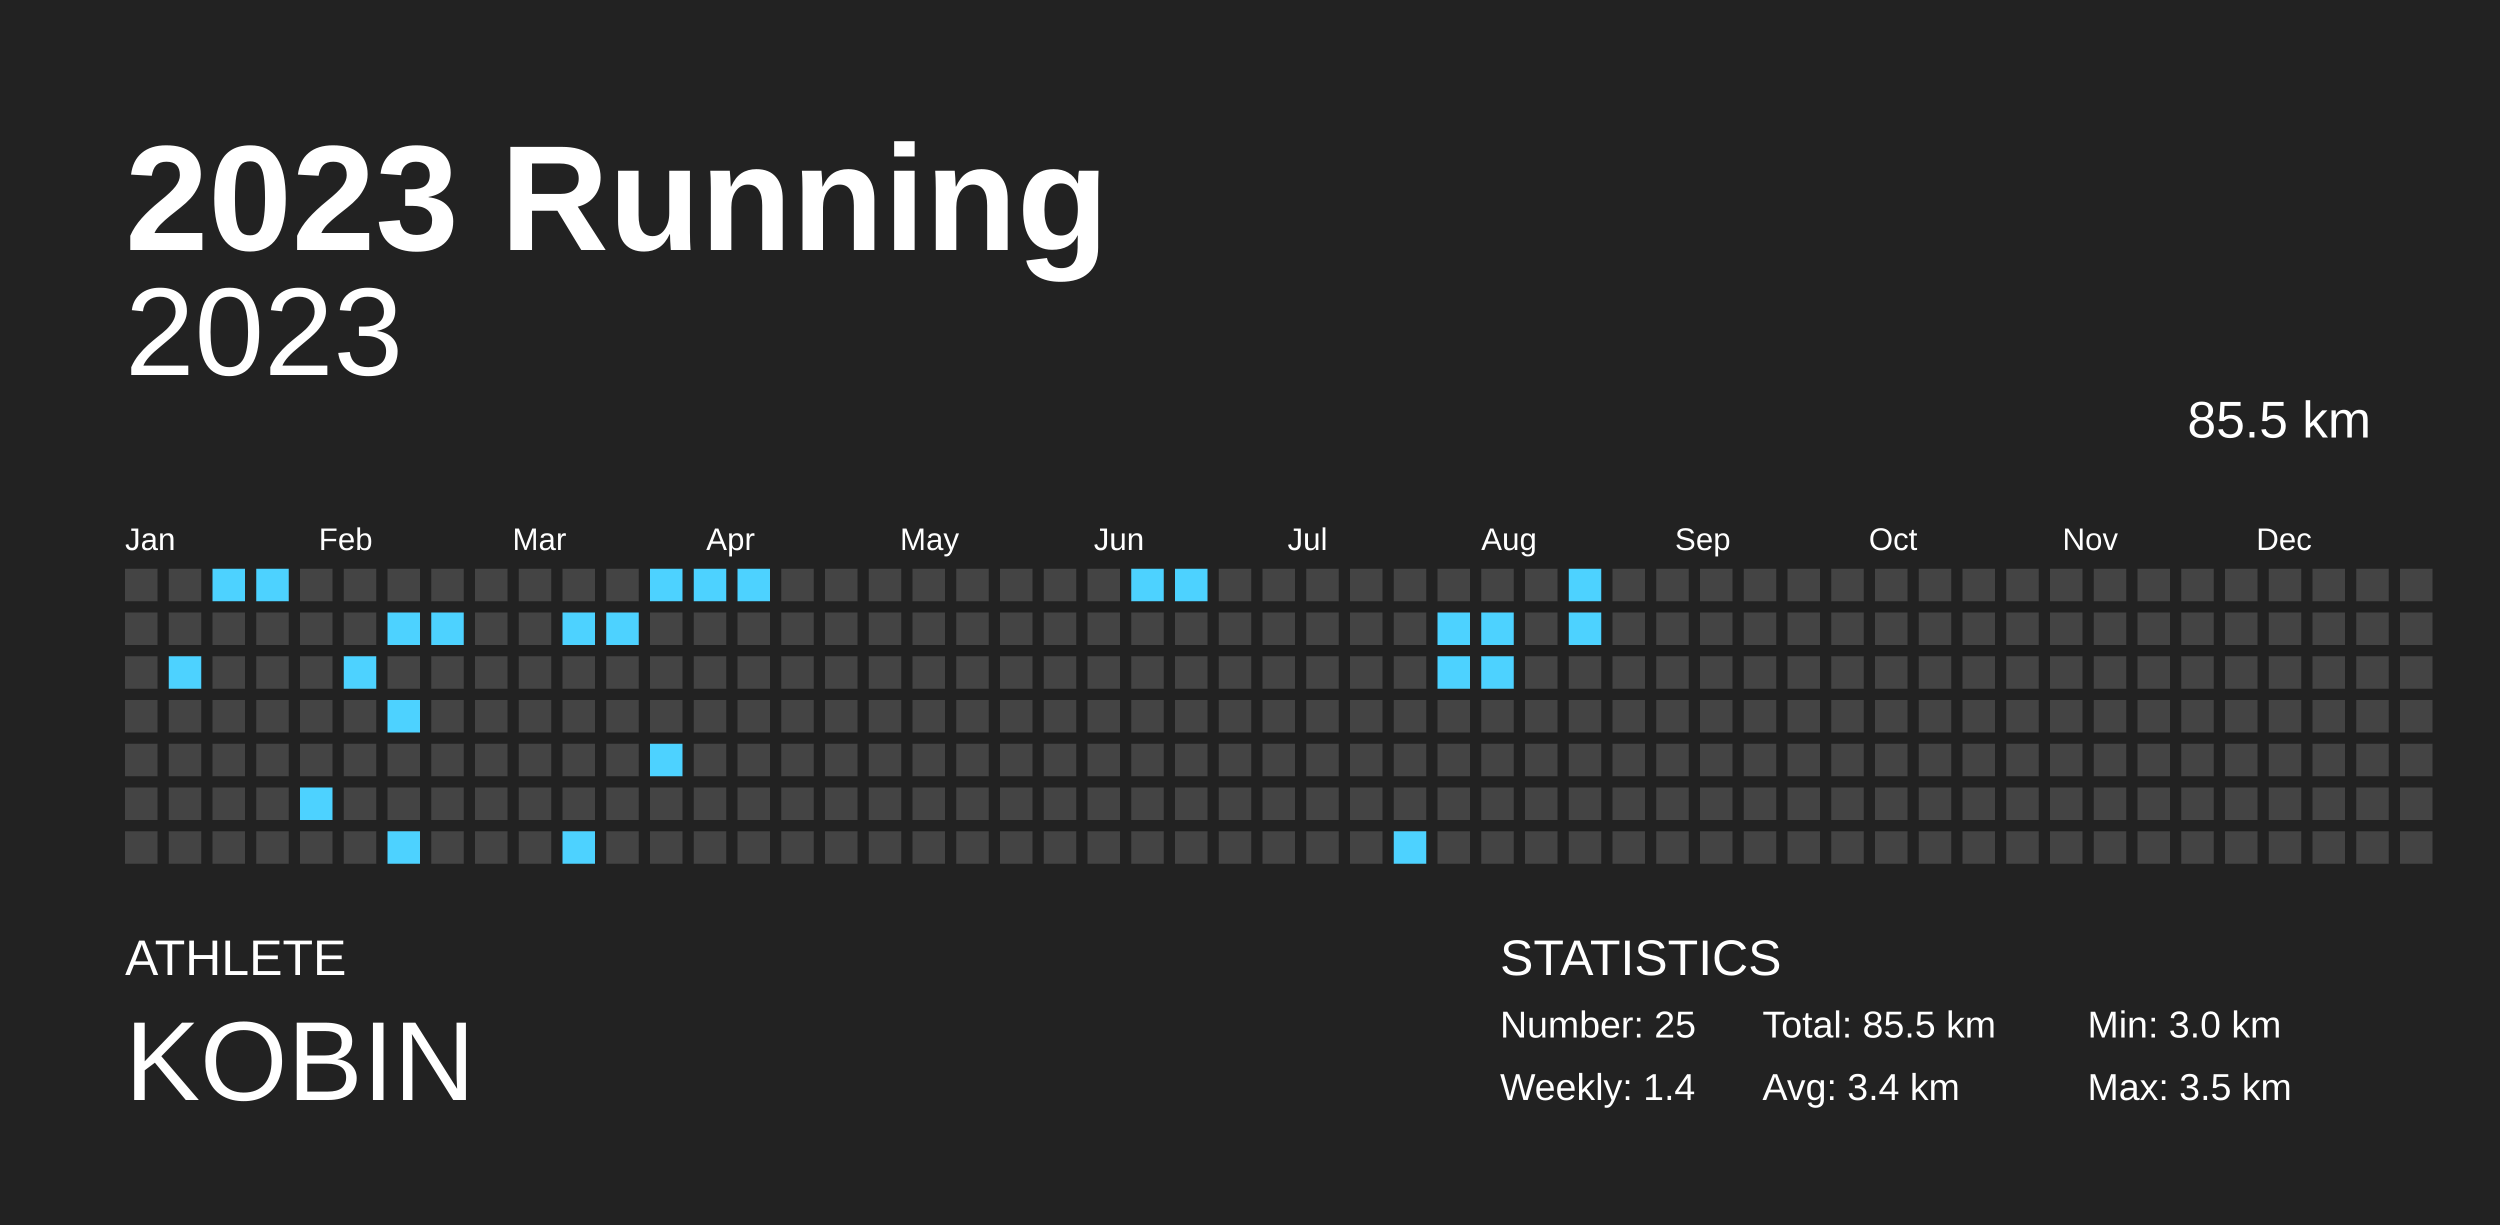
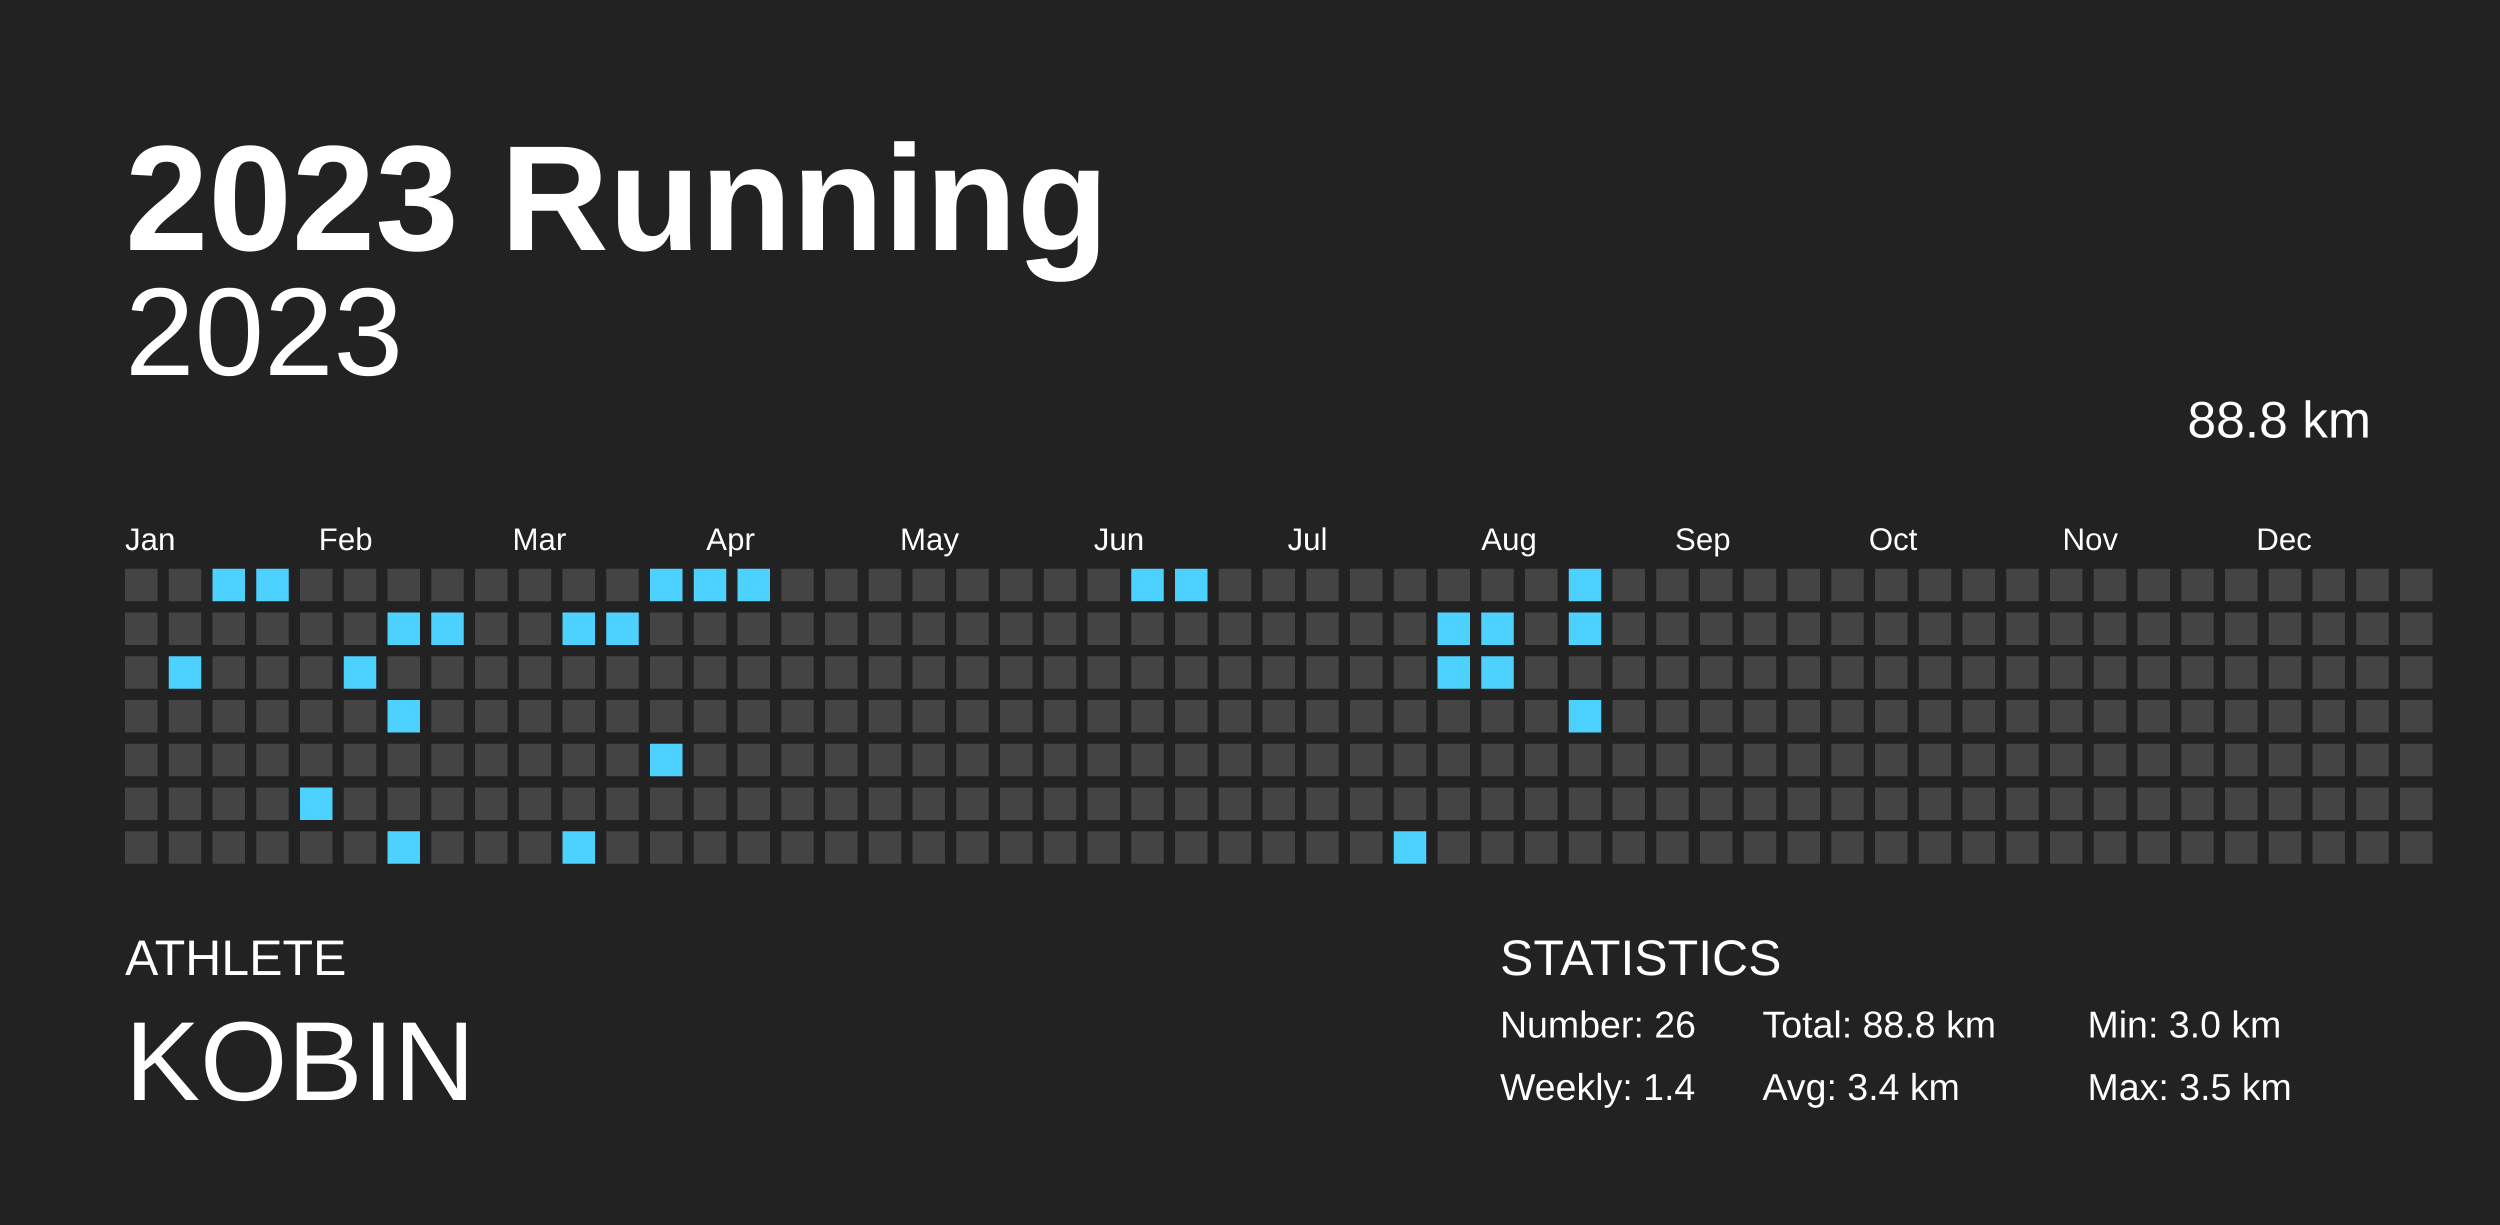
<svg xmlns="http://www.w3.org/2000/svg" baseProfile="full" height="98mm" version="1.1" viewBox="0,0,200,98" width="200mm">
  <defs />
  <rect fill="#222222" height="98" width="200" x="0" y="0" />
  <text fill="#FFFFFF" style="font-size:12px; font-family:Arial; font-weight:bold;" x="10" y="20">2023 Running</text>
  <text fill="#FFFFFF" style="font-size:4px; font-family:Arial" x="10" y="78">ATHLETE</text>
  <text fill="#FFFFFF" style="font-size:9px; font-family:Arial" x="10" y="88">KOBIN</text>
  <text fill="#FFFFFF" style="font-size:4px; font-family:Arial" x="120" y="78">STATISTICS</text>
-   <text fill="#FFFFFF" style="font-size:3px; font-family:Arial" x="120" y="83">Number: 25</text>
+   <text fill="#FFFFFF" style="font-size:3px; font-family:Arial" x="120" y="83">Number: 26</text>
  <text fill="#FFFFFF" style="font-size:3px; font-family:Arial" x="120" y="88">Weekly: 1.4</text>
-   <text fill="#FFFFFF" style="font-size:3px; font-family:Arial" x="141" y="83">Total: 85.5 km</text>
+   <text fill="#FFFFFF" style="font-size:3px; font-family:Arial" x="141" y="83">Total: 88.8 km</text>
  <text fill="#FFFFFF" style="font-size:3px; font-family:Arial" x="141" y="88">Avg: 3.4 km</text>
  <text fill="#FFFFFF" style="font-size:3px; font-family:Arial" x="167" y="83">Min: 3.0 km</text>
  <text fill="#FFFFFF" style="font-size:3px; font-family:Arial" x="167" y="88">Max: 3.5 km</text>
  <text alignment-baseline="hanging" fill="#FFFFFF" style="font-size:10.0px; font-family:Arial;" x="10" y="30">2023</text>
-   <text alignment-baseline="hanging" fill="#FFFFFF" style="font-size:4.125px; font-family:Arial;" x="175" y="35">85.5 km</text>
+   <text alignment-baseline="hanging" fill="#FFFFFF" style="font-size:4.125px; font-family:Arial;" x="175" y="35">88.8 km</text>
  <text fill="#FFFFFF" style="font-size:2.5px; font-family:Arial" x="10.0" y="44">Jan</text>
  <text fill="#FFFFFF" style="font-size:2.5px; font-family:Arial" x="25.5" y="44">Feb</text>
  <text fill="#FFFFFF" style="font-size:2.5px; font-family:Arial" x="41.0" y="44">Mar</text>
  <text fill="#FFFFFF" style="font-size:2.5px; font-family:Arial" x="56.5" y="44">Apr</text>
  <text fill="#FFFFFF" style="font-size:2.5px; font-family:Arial" x="72.0" y="44">May</text>
  <text fill="#FFFFFF" style="font-size:2.5px; font-family:Arial" x="87.5" y="44">Jun</text>
  <text fill="#FFFFFF" style="font-size:2.5px; font-family:Arial" x="103.0" y="44">Jul</text>
  <text fill="#FFFFFF" style="font-size:2.5px; font-family:Arial" x="118.5" y="44">Aug</text>
  <text fill="#FFFFFF" style="font-size:2.5px; font-family:Arial" x="134.0" y="44">Sep</text>
  <text fill="#FFFFFF" style="font-size:2.5px; font-family:Arial" x="149.5" y="44">Oct</text>
  <text fill="#FFFFFF" style="font-size:2.5px; font-family:Arial" x="165.0" y="44">Nov</text>
  <text fill="#FFFFFF" style="font-size:2.5px; font-family:Arial" x="180.5" y="44">Dec</text>
  <rect fill="#444444" height="2.6" width="2.6" x="10.0" y="45.5" />
  <rect fill="#444444" height="2.6" width="2.6" x="10.0" y="49.0" />
  <rect fill="#444444" height="2.6" width="2.6" x="10.0" y="52.5" />
  <rect fill="#444444" height="2.6" width="2.6" x="10.0" y="56.0" />
  <rect fill="#444444" height="2.6" width="2.6" x="10.0" y="59.5" />
  <rect fill="#444444" height="2.6" width="2.6" x="10.0" y="63.0" />
  <rect fill="#444444" height="2.6" width="2.6" x="10.0" y="66.5" />
  <rect fill="#444444" height="2.6" width="2.6" x="13.5" y="45.5" />
  <rect fill="#444444" height="2.6" width="2.6" x="13.5" y="49.0" />
  <rect fill="#4dd2ff" height="2.6" width="2.6" x="13.5" y="52.5" />
  <rect fill="#444444" height="2.6" width="2.6" x="13.5" y="56.0" />
  <rect fill="#444444" height="2.6" width="2.6" x="13.5" y="59.5" />
  <rect fill="#444444" height="2.6" width="2.6" x="13.5" y="63.0" />
  <rect fill="#444444" height="2.6" width="2.6" x="13.5" y="66.5" />
  <rect fill="#4dd2ff" height="2.6" width="2.6" x="17.0" y="45.5" />
  <rect fill="#444444" height="2.6" width="2.6" x="17.0" y="49.0" />
  <rect fill="#444444" height="2.6" width="2.6" x="17.0" y="52.5" />
  <rect fill="#444444" height="2.6" width="2.6" x="17.0" y="56.0" />
  <rect fill="#444444" height="2.6" width="2.6" x="17.0" y="59.5" />
  <rect fill="#444444" height="2.6" width="2.6" x="17.0" y="63.0" />
  <rect fill="#444444" height="2.6" width="2.6" x="17.0" y="66.5" />
  <rect fill="#4dd2ff" height="2.6" width="2.6" x="20.5" y="45.5" />
  <rect fill="#444444" height="2.6" width="2.6" x="20.5" y="49.0" />
  <rect fill="#444444" height="2.6" width="2.6" x="20.5" y="52.5" />
  <rect fill="#444444" height="2.6" width="2.6" x="20.5" y="56.0" />
  <rect fill="#444444" height="2.6" width="2.6" x="20.5" y="59.5" />
  <rect fill="#444444" height="2.6" width="2.6" x="20.5" y="63.0" />
  <rect fill="#444444" height="2.6" width="2.6" x="20.5" y="66.5" />
  <rect fill="#444444" height="2.6" width="2.6" x="24.0" y="45.5" />
  <rect fill="#444444" height="2.6" width="2.6" x="24.0" y="49.0" />
  <rect fill="#444444" height="2.6" width="2.6" x="24.0" y="52.5" />
  <rect fill="#444444" height="2.6" width="2.6" x="24.0" y="56.0" />
  <rect fill="#444444" height="2.6" width="2.6" x="24.0" y="59.5" />
  <rect fill="#4dd2ff" height="2.6" width="2.6" x="24.0" y="63.0" />
  <rect fill="#444444" height="2.6" width="2.6" x="24.0" y="66.5" />
  <rect fill="#444444" height="2.6" width="2.6" x="27.5" y="45.5" />
  <rect fill="#444444" height="2.6" width="2.6" x="27.5" y="49.0" />
  <rect fill="#4dd2ff" height="2.6" width="2.6" x="27.5" y="52.5" />
  <rect fill="#444444" height="2.6" width="2.6" x="27.5" y="56.0" />
  <rect fill="#444444" height="2.6" width="2.6" x="27.5" y="59.5" />
  <rect fill="#444444" height="2.6" width="2.6" x="27.5" y="63.0" />
  <rect fill="#444444" height="2.6" width="2.6" x="27.5" y="66.5" />
  <rect fill="#444444" height="2.6" width="2.6" x="31.0" y="45.5" />
  <rect fill="#4dd2ff" height="2.6" width="2.6" x="31.0" y="49.0" />
  <rect fill="#444444" height="2.6" width="2.6" x="31.0" y="52.5" />
  <rect fill="#4dd2ff" height="2.6" width="2.6" x="31.0" y="56.0" />
  <rect fill="#444444" height="2.6" width="2.6" x="31.0" y="59.5" />
  <rect fill="#444444" height="2.6" width="2.6" x="31.0" y="63.0" />
  <rect fill="#4dd2ff" height="2.6" width="2.6" x="31.0" y="66.5" />
  <rect fill="#444444" height="2.6" width="2.6" x="34.5" y="45.5" />
  <rect fill="#4dd2ff" height="2.6" width="2.6" x="34.5" y="49.0" />
  <rect fill="#444444" height="2.6" width="2.6" x="34.5" y="52.5" />
  <rect fill="#444444" height="2.6" width="2.6" x="34.5" y="56.0" />
  <rect fill="#444444" height="2.6" width="2.6" x="34.5" y="59.5" />
  <rect fill="#444444" height="2.6" width="2.6" x="34.5" y="63.0" />
  <rect fill="#444444" height="2.6" width="2.6" x="34.5" y="66.5" />
  <rect fill="#444444" height="2.6" width="2.6" x="38.0" y="45.5" />
  <rect fill="#444444" height="2.6" width="2.6" x="38.0" y="49.0" />
  <rect fill="#444444" height="2.6" width="2.6" x="38.0" y="52.5" />
  <rect fill="#444444" height="2.6" width="2.6" x="38.0" y="56.0" />
  <rect fill="#444444" height="2.6" width="2.6" x="38.0" y="59.5" />
  <rect fill="#444444" height="2.6" width="2.6" x="38.0" y="63.0" />
  <rect fill="#444444" height="2.6" width="2.6" x="38.0" y="66.5" />
  <rect fill="#444444" height="2.6" width="2.6" x="41.5" y="45.5" />
  <rect fill="#444444" height="2.6" width="2.6" x="41.5" y="49.0" />
  <rect fill="#444444" height="2.6" width="2.6" x="41.5" y="52.5" />
  <rect fill="#444444" height="2.6" width="2.6" x="41.5" y="56.0" />
  <rect fill="#444444" height="2.6" width="2.6" x="41.5" y="59.5" />
  <rect fill="#444444" height="2.6" width="2.6" x="41.5" y="63.0" />
  <rect fill="#444444" height="2.6" width="2.6" x="41.5" y="66.5" />
  <rect fill="#444444" height="2.6" width="2.6" x="45.0" y="45.5" />
  <rect fill="#4dd2ff" height="2.6" width="2.6" x="45.0" y="49.0" />
  <rect fill="#444444" height="2.6" width="2.6" x="45.0" y="52.5" />
  <rect fill="#444444" height="2.6" width="2.6" x="45.0" y="56.0" />
  <rect fill="#444444" height="2.6" width="2.6" x="45.0" y="59.5" />
  <rect fill="#444444" height="2.6" width="2.6" x="45.0" y="63.0" />
  <rect fill="#4dd2ff" height="2.6" width="2.6" x="45.0" y="66.5" />
  <rect fill="#444444" height="2.6" width="2.6" x="48.5" y="45.5" />
  <rect fill="#4dd2ff" height="2.6" width="2.6" x="48.5" y="49.0" />
  <rect fill="#444444" height="2.6" width="2.6" x="48.5" y="52.5" />
  <rect fill="#444444" height="2.6" width="2.6" x="48.5" y="56.0" />
  <rect fill="#444444" height="2.6" width="2.6" x="48.5" y="59.5" />
  <rect fill="#444444" height="2.6" width="2.6" x="48.5" y="63.0" />
  <rect fill="#444444" height="2.6" width="2.6" x="48.5" y="66.5" />
  <rect fill="#4dd2ff" height="2.6" width="2.6" x="52.0" y="45.5" />
  <rect fill="#444444" height="2.6" width="2.6" x="52.0" y="49.0" />
  <rect fill="#444444" height="2.6" width="2.6" x="52.0" y="52.5" />
  <rect fill="#444444" height="2.6" width="2.6" x="52.0" y="56.0" />
  <rect fill="#4dd2ff" height="2.6" width="2.6" x="52.0" y="59.5" />
  <rect fill="#444444" height="2.6" width="2.6" x="52.0" y="63.0" />
  <rect fill="#444444" height="2.6" width="2.6" x="52.0" y="66.5" />
  <rect fill="#4dd2ff" height="2.6" width="2.6" x="55.5" y="45.5" />
  <rect fill="#444444" height="2.6" width="2.6" x="55.5" y="49.0" />
  <rect fill="#444444" height="2.6" width="2.6" x="55.5" y="52.5" />
  <rect fill="#444444" height="2.6" width="2.6" x="55.5" y="56.0" />
  <rect fill="#444444" height="2.6" width="2.6" x="55.5" y="59.5" />
  <rect fill="#444444" height="2.6" width="2.6" x="55.5" y="63.0" />
  <rect fill="#444444" height="2.6" width="2.6" x="55.5" y="66.5" />
  <rect fill="#4dd2ff" height="2.6" width="2.6" x="59.0" y="45.5" />
  <rect fill="#444444" height="2.6" width="2.6" x="59.0" y="49.0" />
  <rect fill="#444444" height="2.6" width="2.6" x="59.0" y="52.5" />
  <rect fill="#444444" height="2.6" width="2.6" x="59.0" y="56.0" />
  <rect fill="#444444" height="2.6" width="2.6" x="59.0" y="59.5" />
  <rect fill="#444444" height="2.6" width="2.6" x="59.0" y="63.0" />
  <rect fill="#444444" height="2.6" width="2.6" x="59.0" y="66.5" />
  <rect fill="#444444" height="2.6" width="2.6" x="62.5" y="45.5" />
  <rect fill="#444444" height="2.6" width="2.6" x="62.5" y="49.0" />
  <rect fill="#444444" height="2.6" width="2.6" x="62.5" y="52.5" />
  <rect fill="#444444" height="2.6" width="2.6" x="62.5" y="56.0" />
  <rect fill="#444444" height="2.6" width="2.6" x="62.5" y="59.5" />
  <rect fill="#444444" height="2.6" width="2.6" x="62.5" y="63.0" />
  <rect fill="#444444" height="2.6" width="2.6" x="62.5" y="66.5" />
  <rect fill="#444444" height="2.6" width="2.6" x="66.0" y="45.5" />
  <rect fill="#444444" height="2.6" width="2.6" x="66.0" y="49.0" />
  <rect fill="#444444" height="2.6" width="2.6" x="66.0" y="52.5" />
  <rect fill="#444444" height="2.6" width="2.6" x="66.0" y="56.0" />
  <rect fill="#444444" height="2.6" width="2.6" x="66.0" y="59.5" />
  <rect fill="#444444" height="2.6" width="2.6" x="66.0" y="63.0" />
  <rect fill="#444444" height="2.6" width="2.6" x="66.0" y="66.5" />
  <rect fill="#444444" height="2.6" width="2.6" x="69.5" y="45.5" />
  <rect fill="#444444" height="2.6" width="2.6" x="69.5" y="49.0" />
  <rect fill="#444444" height="2.6" width="2.6" x="69.5" y="52.5" />
  <rect fill="#444444" height="2.6" width="2.6" x="69.5" y="56.0" />
  <rect fill="#444444" height="2.6" width="2.6" x="69.5" y="59.5" />
  <rect fill="#444444" height="2.6" width="2.6" x="69.5" y="63.0" />
  <rect fill="#444444" height="2.6" width="2.6" x="69.5" y="66.5" />
  <rect fill="#444444" height="2.6" width="2.6" x="73.0" y="45.5" />
  <rect fill="#444444" height="2.6" width="2.6" x="73.0" y="49.0" />
  <rect fill="#444444" height="2.6" width="2.6" x="73.0" y="52.5" />
  <rect fill="#444444" height="2.6" width="2.6" x="73.0" y="56.0" />
  <rect fill="#444444" height="2.6" width="2.6" x="73.0" y="59.5" />
  <rect fill="#444444" height="2.6" width="2.6" x="73.0" y="63.0" />
  <rect fill="#444444" height="2.6" width="2.6" x="73.0" y="66.5" />
  <rect fill="#444444" height="2.6" width="2.6" x="76.5" y="45.5" />
  <rect fill="#444444" height="2.6" width="2.6" x="76.5" y="49.0" />
  <rect fill="#444444" height="2.6" width="2.6" x="76.5" y="52.5" />
  <rect fill="#444444" height="2.6" width="2.6" x="76.5" y="56.0" />
  <rect fill="#444444" height="2.6" width="2.6" x="76.5" y="59.5" />
  <rect fill="#444444" height="2.6" width="2.6" x="76.5" y="63.0" />
  <rect fill="#444444" height="2.6" width="2.6" x="76.5" y="66.5" />
  <rect fill="#444444" height="2.6" width="2.6" x="80.0" y="45.5" />
  <rect fill="#444444" height="2.6" width="2.6" x="80.0" y="49.0" />
  <rect fill="#444444" height="2.6" width="2.6" x="80.0" y="52.5" />
  <rect fill="#444444" height="2.6" width="2.6" x="80.0" y="56.0" />
  <rect fill="#444444" height="2.6" width="2.6" x="80.0" y="59.5" />
  <rect fill="#444444" height="2.6" width="2.6" x="80.0" y="63.0" />
  <rect fill="#444444" height="2.6" width="2.6" x="80.0" y="66.5" />
  <rect fill="#444444" height="2.6" width="2.6" x="83.5" y="45.5" />
  <rect fill="#444444" height="2.6" width="2.6" x="83.5" y="49.0" />
  <rect fill="#444444" height="2.6" width="2.6" x="83.5" y="52.5" />
  <rect fill="#444444" height="2.6" width="2.6" x="83.5" y="56.0" />
  <rect fill="#444444" height="2.6" width="2.6" x="83.5" y="59.5" />
  <rect fill="#444444" height="2.6" width="2.6" x="83.5" y="63.0" />
  <rect fill="#444444" height="2.6" width="2.6" x="83.5" y="66.5" />
  <rect fill="#444444" height="2.6" width="2.6" x="87.0" y="45.5" />
  <rect fill="#444444" height="2.6" width="2.6" x="87.0" y="49.0" />
  <rect fill="#444444" height="2.6" width="2.6" x="87.0" y="52.5" />
  <rect fill="#444444" height="2.6" width="2.6" x="87.0" y="56.0" />
  <rect fill="#444444" height="2.6" width="2.6" x="87.0" y="59.5" />
  <rect fill="#444444" height="2.6" width="2.6" x="87.0" y="63.0" />
  <rect fill="#444444" height="2.6" width="2.6" x="87.0" y="66.5" />
  <rect fill="#4dd2ff" height="2.6" width="2.6" x="90.5" y="45.5" />
  <rect fill="#444444" height="2.6" width="2.6" x="90.5" y="49.0" />
  <rect fill="#444444" height="2.6" width="2.6" x="90.5" y="52.5" />
  <rect fill="#444444" height="2.6" width="2.6" x="90.5" y="56.0" />
  <rect fill="#444444" height="2.6" width="2.6" x="90.5" y="59.5" />
  <rect fill="#444444" height="2.6" width="2.6" x="90.5" y="63.0" />
  <rect fill="#444444" height="2.6" width="2.6" x="90.5" y="66.5" />
  <rect fill="#4dd2ff" height="2.6" width="2.6" x="94.0" y="45.5" />
  <rect fill="#444444" height="2.6" width="2.6" x="94.0" y="49.0" />
  <rect fill="#444444" height="2.6" width="2.6" x="94.0" y="52.5" />
  <rect fill="#444444" height="2.6" width="2.6" x="94.0" y="56.0" />
  <rect fill="#444444" height="2.6" width="2.6" x="94.0" y="59.5" />
  <rect fill="#444444" height="2.6" width="2.6" x="94.0" y="63.0" />
  <rect fill="#444444" height="2.6" width="2.6" x="94.0" y="66.5" />
  <rect fill="#444444" height="2.6" width="2.6" x="97.5" y="45.5" />
  <rect fill="#444444" height="2.6" width="2.6" x="97.5" y="49.0" />
  <rect fill="#444444" height="2.6" width="2.6" x="97.5" y="52.5" />
  <rect fill="#444444" height="2.6" width="2.6" x="97.5" y="56.0" />
  <rect fill="#444444" height="2.6" width="2.6" x="97.5" y="59.5" />
  <rect fill="#444444" height="2.6" width="2.6" x="97.5" y="63.0" />
  <rect fill="#444444" height="2.6" width="2.6" x="97.5" y="66.5" />
  <rect fill="#444444" height="2.6" width="2.6" x="101.0" y="45.5" />
  <rect fill="#444444" height="2.6" width="2.6" x="101.0" y="49.0" />
  <rect fill="#444444" height="2.6" width="2.6" x="101.0" y="52.5" />
  <rect fill="#444444" height="2.6" width="2.6" x="101.0" y="56.0" />
  <rect fill="#444444" height="2.6" width="2.6" x="101.0" y="59.5" />
  <rect fill="#444444" height="2.6" width="2.6" x="101.0" y="63.0" />
  <rect fill="#444444" height="2.6" width="2.6" x="101.0" y="66.5" />
  <rect fill="#444444" height="2.6" width="2.6" x="104.5" y="45.5" />
  <rect fill="#444444" height="2.6" width="2.6" x="104.5" y="49.0" />
  <rect fill="#444444" height="2.6" width="2.6" x="104.5" y="52.5" />
  <rect fill="#444444" height="2.6" width="2.6" x="104.5" y="56.0" />
  <rect fill="#444444" height="2.6" width="2.6" x="104.5" y="59.5" />
  <rect fill="#444444" height="2.6" width="2.6" x="104.5" y="63.0" />
  <rect fill="#444444" height="2.6" width="2.6" x="104.5" y="66.5" />
  <rect fill="#444444" height="2.6" width="2.6" x="108.0" y="45.5" />
  <rect fill="#444444" height="2.6" width="2.6" x="108.0" y="49.0" />
  <rect fill="#444444" height="2.6" width="2.6" x="108.0" y="52.5" />
  <rect fill="#444444" height="2.6" width="2.6" x="108.0" y="56.0" />
  <rect fill="#444444" height="2.6" width="2.6" x="108.0" y="59.5" />
  <rect fill="#444444" height="2.6" width="2.6" x="108.0" y="63.0" />
  <rect fill="#444444" height="2.6" width="2.6" x="108.0" y="66.5" />
  <rect fill="#444444" height="2.6" width="2.6" x="111.5" y="45.5" />
  <rect fill="#444444" height="2.6" width="2.6" x="111.5" y="49.0" />
  <rect fill="#444444" height="2.6" width="2.6" x="111.5" y="52.5" />
  <rect fill="#444444" height="2.6" width="2.6" x="111.5" y="56.0" />
  <rect fill="#444444" height="2.6" width="2.6" x="111.5" y="59.5" />
  <rect fill="#444444" height="2.6" width="2.6" x="111.5" y="63.0" />
  <rect fill="#4dd2ff" height="2.6" width="2.6" x="111.5" y="66.5" />
  <rect fill="#444444" height="2.6" width="2.6" x="115.0" y="45.5" />
  <rect fill="#4dd2ff" height="2.6" width="2.6" x="115.0" y="49.0" />
  <rect fill="#4dd2ff" height="2.6" width="2.6" x="115.0" y="52.5" />
  <rect fill="#444444" height="2.6" width="2.6" x="115.0" y="56.0" />
  <rect fill="#444444" height="2.6" width="2.6" x="115.0" y="59.5" />
  <rect fill="#444444" height="2.6" width="2.6" x="115.0" y="63.0" />
  <rect fill="#444444" height="2.6" width="2.6" x="115.0" y="66.5" />
  <rect fill="#444444" height="2.6" width="2.6" x="118.5" y="45.5" />
  <rect fill="#4dd2ff" height="2.6" width="2.6" x="118.5" y="49.0" />
  <rect fill="#4dd2ff" height="2.6" width="2.6" x="118.5" y="52.5" />
  <rect fill="#444444" height="2.6" width="2.6" x="118.5" y="56.0" />
  <rect fill="#444444" height="2.6" width="2.6" x="118.5" y="59.5" />
  <rect fill="#444444" height="2.6" width="2.6" x="118.5" y="63.0" />
  <rect fill="#444444" height="2.6" width="2.6" x="118.5" y="66.5" />
  <rect fill="#444444" height="2.6" width="2.6" x="122.0" y="45.5" />
  <rect fill="#444444" height="2.6" width="2.6" x="122.0" y="49.0" />
  <rect fill="#444444" height="2.6" width="2.6" x="122.0" y="52.5" />
  <rect fill="#444444" height="2.6" width="2.6" x="122.0" y="56.0" />
  <rect fill="#444444" height="2.6" width="2.6" x="122.0" y="59.5" />
  <rect fill="#444444" height="2.6" width="2.6" x="122.0" y="63.0" />
  <rect fill="#444444" height="2.6" width="2.6" x="122.0" y="66.5" />
  <rect fill="#4dd2ff" height="2.6" width="2.6" x="125.5" y="45.5" />
  <rect fill="#4dd2ff" height="2.6" width="2.6" x="125.5" y="49.0" />
  <rect fill="#444444" height="2.6" width="2.6" x="125.5" y="52.5" />
-   <rect fill="#444444" height="2.6" width="2.6" x="125.5" y="56.0" />
+   <rect fill="#4dd2ff" height="2.6" width="2.6" x="125.5" y="56.0" />
  <rect fill="#444444" height="2.6" width="2.6" x="125.5" y="59.5" />
  <rect fill="#444444" height="2.6" width="2.6" x="125.5" y="63.0" />
  <rect fill="#444444" height="2.6" width="2.6" x="125.5" y="66.5" />
  <rect fill="#444444" height="2.6" width="2.6" x="129.0" y="45.5" />
  <rect fill="#444444" height="2.6" width="2.6" x="129.0" y="49.0" />
  <rect fill="#444444" height="2.6" width="2.6" x="129.0" y="52.5" />
  <rect fill="#444444" height="2.6" width="2.6" x="129.0" y="56.0" />
  <rect fill="#444444" height="2.6" width="2.6" x="129.0" y="59.5" />
  <rect fill="#444444" height="2.6" width="2.6" x="129.0" y="63.0" />
  <rect fill="#444444" height="2.6" width="2.6" x="129.0" y="66.5" />
  <rect fill="#444444" height="2.6" width="2.6" x="132.5" y="45.5" />
  <rect fill="#444444" height="2.6" width="2.6" x="132.5" y="49.0" />
  <rect fill="#444444" height="2.6" width="2.6" x="132.5" y="52.5" />
  <rect fill="#444444" height="2.6" width="2.6" x="132.5" y="56.0" />
  <rect fill="#444444" height="2.6" width="2.6" x="132.5" y="59.5" />
  <rect fill="#444444" height="2.6" width="2.6" x="132.5" y="63.0" />
  <rect fill="#444444" height="2.6" width="2.6" x="132.5" y="66.5" />
  <rect fill="#444444" height="2.6" width="2.6" x="136.0" y="45.5" />
  <rect fill="#444444" height="2.6" width="2.6" x="136.0" y="49.0" />
  <rect fill="#444444" height="2.6" width="2.6" x="136.0" y="52.5" />
  <rect fill="#444444" height="2.6" width="2.6" x="136.0" y="56.0" />
  <rect fill="#444444" height="2.6" width="2.6" x="136.0" y="59.5" />
  <rect fill="#444444" height="2.6" width="2.6" x="136.0" y="63.0" />
  <rect fill="#444444" height="2.6" width="2.6" x="136.0" y="66.5" />
  <rect fill="#444444" height="2.6" width="2.6" x="139.5" y="45.5" />
  <rect fill="#444444" height="2.6" width="2.6" x="139.5" y="49.0" />
  <rect fill="#444444" height="2.6" width="2.6" x="139.5" y="52.5" />
  <rect fill="#444444" height="2.6" width="2.6" x="139.5" y="56.0" />
  <rect fill="#444444" height="2.6" width="2.6" x="139.5" y="59.5" />
  <rect fill="#444444" height="2.6" width="2.6" x="139.5" y="63.0" />
  <rect fill="#444444" height="2.6" width="2.6" x="139.5" y="66.5" />
  <rect fill="#444444" height="2.6" width="2.6" x="143.0" y="45.5" />
  <rect fill="#444444" height="2.6" width="2.6" x="143.0" y="49.0" />
  <rect fill="#444444" height="2.6" width="2.6" x="143.0" y="52.5" />
  <rect fill="#444444" height="2.6" width="2.6" x="143.0" y="56.0" />
  <rect fill="#444444" height="2.6" width="2.6" x="143.0" y="59.5" />
  <rect fill="#444444" height="2.6" width="2.6" x="143.0" y="63.0" />
  <rect fill="#444444" height="2.6" width="2.6" x="143.0" y="66.5" />
  <rect fill="#444444" height="2.6" width="2.6" x="146.5" y="45.5" />
  <rect fill="#444444" height="2.6" width="2.6" x="146.5" y="49.0" />
  <rect fill="#444444" height="2.6" width="2.6" x="146.5" y="52.5" />
  <rect fill="#444444" height="2.6" width="2.6" x="146.5" y="56.0" />
  <rect fill="#444444" height="2.6" width="2.6" x="146.5" y="59.5" />
  <rect fill="#444444" height="2.6" width="2.6" x="146.5" y="63.0" />
  <rect fill="#444444" height="2.6" width="2.6" x="146.5" y="66.5" />
  <rect fill="#444444" height="2.6" width="2.6" x="150.0" y="45.5" />
  <rect fill="#444444" height="2.6" width="2.6" x="150.0" y="49.0" />
  <rect fill="#444444" height="2.6" width="2.6" x="150.0" y="52.5" />
  <rect fill="#444444" height="2.6" width="2.6" x="150.0" y="56.0" />
  <rect fill="#444444" height="2.6" width="2.6" x="150.0" y="59.5" />
  <rect fill="#444444" height="2.6" width="2.6" x="150.0" y="63.0" />
  <rect fill="#444444" height="2.6" width="2.6" x="150.0" y="66.5" />
  <rect fill="#444444" height="2.6" width="2.6" x="153.5" y="45.5" />
  <rect fill="#444444" height="2.6" width="2.6" x="153.5" y="49.0" />
  <rect fill="#444444" height="2.6" width="2.6" x="153.5" y="52.5" />
  <rect fill="#444444" height="2.6" width="2.6" x="153.5" y="56.0" />
  <rect fill="#444444" height="2.6" width="2.6" x="153.5" y="59.5" />
  <rect fill="#444444" height="2.6" width="2.6" x="153.5" y="63.0" />
  <rect fill="#444444" height="2.6" width="2.6" x="153.5" y="66.5" />
  <rect fill="#444444" height="2.6" width="2.6" x="157.0" y="45.5" />
  <rect fill="#444444" height="2.6" width="2.6" x="157.0" y="49.0" />
  <rect fill="#444444" height="2.6" width="2.6" x="157.0" y="52.5" />
  <rect fill="#444444" height="2.6" width="2.6" x="157.0" y="56.0" />
  <rect fill="#444444" height="2.6" width="2.6" x="157.0" y="59.5" />
  <rect fill="#444444" height="2.6" width="2.6" x="157.0" y="63.0" />
  <rect fill="#444444" height="2.6" width="2.6" x="157.0" y="66.5" />
  <rect fill="#444444" height="2.6" width="2.6" x="160.5" y="45.5" />
  <rect fill="#444444" height="2.6" width="2.6" x="160.5" y="49.0" />
  <rect fill="#444444" height="2.6" width="2.6" x="160.5" y="52.5" />
  <rect fill="#444444" height="2.6" width="2.6" x="160.5" y="56.0" />
  <rect fill="#444444" height="2.6" width="2.6" x="160.5" y="59.5" />
  <rect fill="#444444" height="2.6" width="2.6" x="160.5" y="63.0" />
  <rect fill="#444444" height="2.6" width="2.6" x="160.5" y="66.5" />
  <rect fill="#444444" height="2.6" width="2.6" x="164.0" y="45.5" />
  <rect fill="#444444" height="2.6" width="2.6" x="164.0" y="49.0" />
  <rect fill="#444444" height="2.6" width="2.6" x="164.0" y="52.5" />
  <rect fill="#444444" height="2.6" width="2.6" x="164.0" y="56.0" />
  <rect fill="#444444" height="2.6" width="2.6" x="164.0" y="59.5" />
  <rect fill="#444444" height="2.6" width="2.6" x="164.0" y="63.0" />
  <rect fill="#444444" height="2.6" width="2.6" x="164.0" y="66.5" />
  <rect fill="#444444" height="2.6" width="2.6" x="167.5" y="45.5" />
  <rect fill="#444444" height="2.6" width="2.6" x="167.5" y="49.0" />
  <rect fill="#444444" height="2.6" width="2.6" x="167.5" y="52.5" />
  <rect fill="#444444" height="2.6" width="2.6" x="167.5" y="56.0" />
  <rect fill="#444444" height="2.6" width="2.6" x="167.5" y="59.5" />
  <rect fill="#444444" height="2.6" width="2.6" x="167.5" y="63.0" />
  <rect fill="#444444" height="2.6" width="2.6" x="167.5" y="66.5" />
  <rect fill="#444444" height="2.6" width="2.6" x="171.0" y="45.5" />
  <rect fill="#444444" height="2.6" width="2.6" x="171.0" y="49.0" />
  <rect fill="#444444" height="2.6" width="2.6" x="171.0" y="52.5" />
  <rect fill="#444444" height="2.6" width="2.6" x="171.0" y="56.0" />
  <rect fill="#444444" height="2.6" width="2.6" x="171.0" y="59.5" />
  <rect fill="#444444" height="2.6" width="2.6" x="171.0" y="63.0" />
  <rect fill="#444444" height="2.6" width="2.6" x="171.0" y="66.5" />
  <rect fill="#444444" height="2.6" width="2.6" x="174.5" y="45.5" />
  <rect fill="#444444" height="2.6" width="2.6" x="174.5" y="49.0" />
  <rect fill="#444444" height="2.6" width="2.6" x="174.5" y="52.5" />
  <rect fill="#444444" height="2.6" width="2.6" x="174.5" y="56.0" />
  <rect fill="#444444" height="2.6" width="2.6" x="174.5" y="59.5" />
  <rect fill="#444444" height="2.6" width="2.6" x="174.5" y="63.0" />
  <rect fill="#444444" height="2.6" width="2.6" x="174.5" y="66.5" />
  <rect fill="#444444" height="2.6" width="2.6" x="178.0" y="45.5" />
  <rect fill="#444444" height="2.6" width="2.6" x="178.0" y="49.0" />
  <rect fill="#444444" height="2.6" width="2.6" x="178.0" y="52.5" />
  <rect fill="#444444" height="2.6" width="2.6" x="178.0" y="56.0" />
  <rect fill="#444444" height="2.6" width="2.6" x="178.0" y="59.5" />
  <rect fill="#444444" height="2.6" width="2.6" x="178.0" y="63.0" />
  <rect fill="#444444" height="2.6" width="2.6" x="178.0" y="66.5" />
  <rect fill="#444444" height="2.6" width="2.6" x="181.5" y="45.5" />
  <rect fill="#444444" height="2.6" width="2.6" x="181.5" y="49.0" />
  <rect fill="#444444" height="2.6" width="2.6" x="181.5" y="52.5" />
  <rect fill="#444444" height="2.6" width="2.6" x="181.5" y="56.0" />
  <rect fill="#444444" height="2.6" width="2.6" x="181.5" y="59.5" />
  <rect fill="#444444" height="2.6" width="2.6" x="181.5" y="63.0" />
  <rect fill="#444444" height="2.6" width="2.6" x="181.5" y="66.5" />
  <rect fill="#444444" height="2.6" width="2.6" x="185.0" y="45.5" />
  <rect fill="#444444" height="2.6" width="2.6" x="185.0" y="49.0" />
  <rect fill="#444444" height="2.6" width="2.6" x="185.0" y="52.5" />
  <rect fill="#444444" height="2.6" width="2.6" x="185.0" y="56.0" />
  <rect fill="#444444" height="2.6" width="2.6" x="185.0" y="59.5" />
  <rect fill="#444444" height="2.6" width="2.6" x="185.0" y="63.0" />
  <rect fill="#444444" height="2.6" width="2.6" x="185.0" y="66.5" />
  <rect fill="#444444" height="2.6" width="2.6" x="188.5" y="45.5" />
  <rect fill="#444444" height="2.6" width="2.6" x="188.5" y="49.0" />
  <rect fill="#444444" height="2.6" width="2.6" x="188.5" y="52.5" />
  <rect fill="#444444" height="2.6" width="2.6" x="188.5" y="56.0" />
  <rect fill="#444444" height="2.6" width="2.6" x="188.5" y="59.5" />
  <rect fill="#444444" height="2.6" width="2.6" x="188.5" y="63.0" />
  <rect fill="#444444" height="2.6" width="2.6" x="188.5" y="66.5" />
  <rect fill="#444444" height="2.6" width="2.6" x="192.0" y="45.5" />
  <rect fill="#444444" height="2.6" width="2.6" x="192.0" y="49.0" />
  <rect fill="#444444" height="2.6" width="2.6" x="192.0" y="52.5" />
  <rect fill="#444444" height="2.6" width="2.6" x="192.0" y="56.0" />
  <rect fill="#444444" height="2.6" width="2.6" x="192.0" y="59.5" />
  <rect fill="#444444" height="2.6" width="2.6" x="192.0" y="63.0" />
  <rect fill="#444444" height="2.6" width="2.6" x="192.0" y="66.5" />
</svg>
